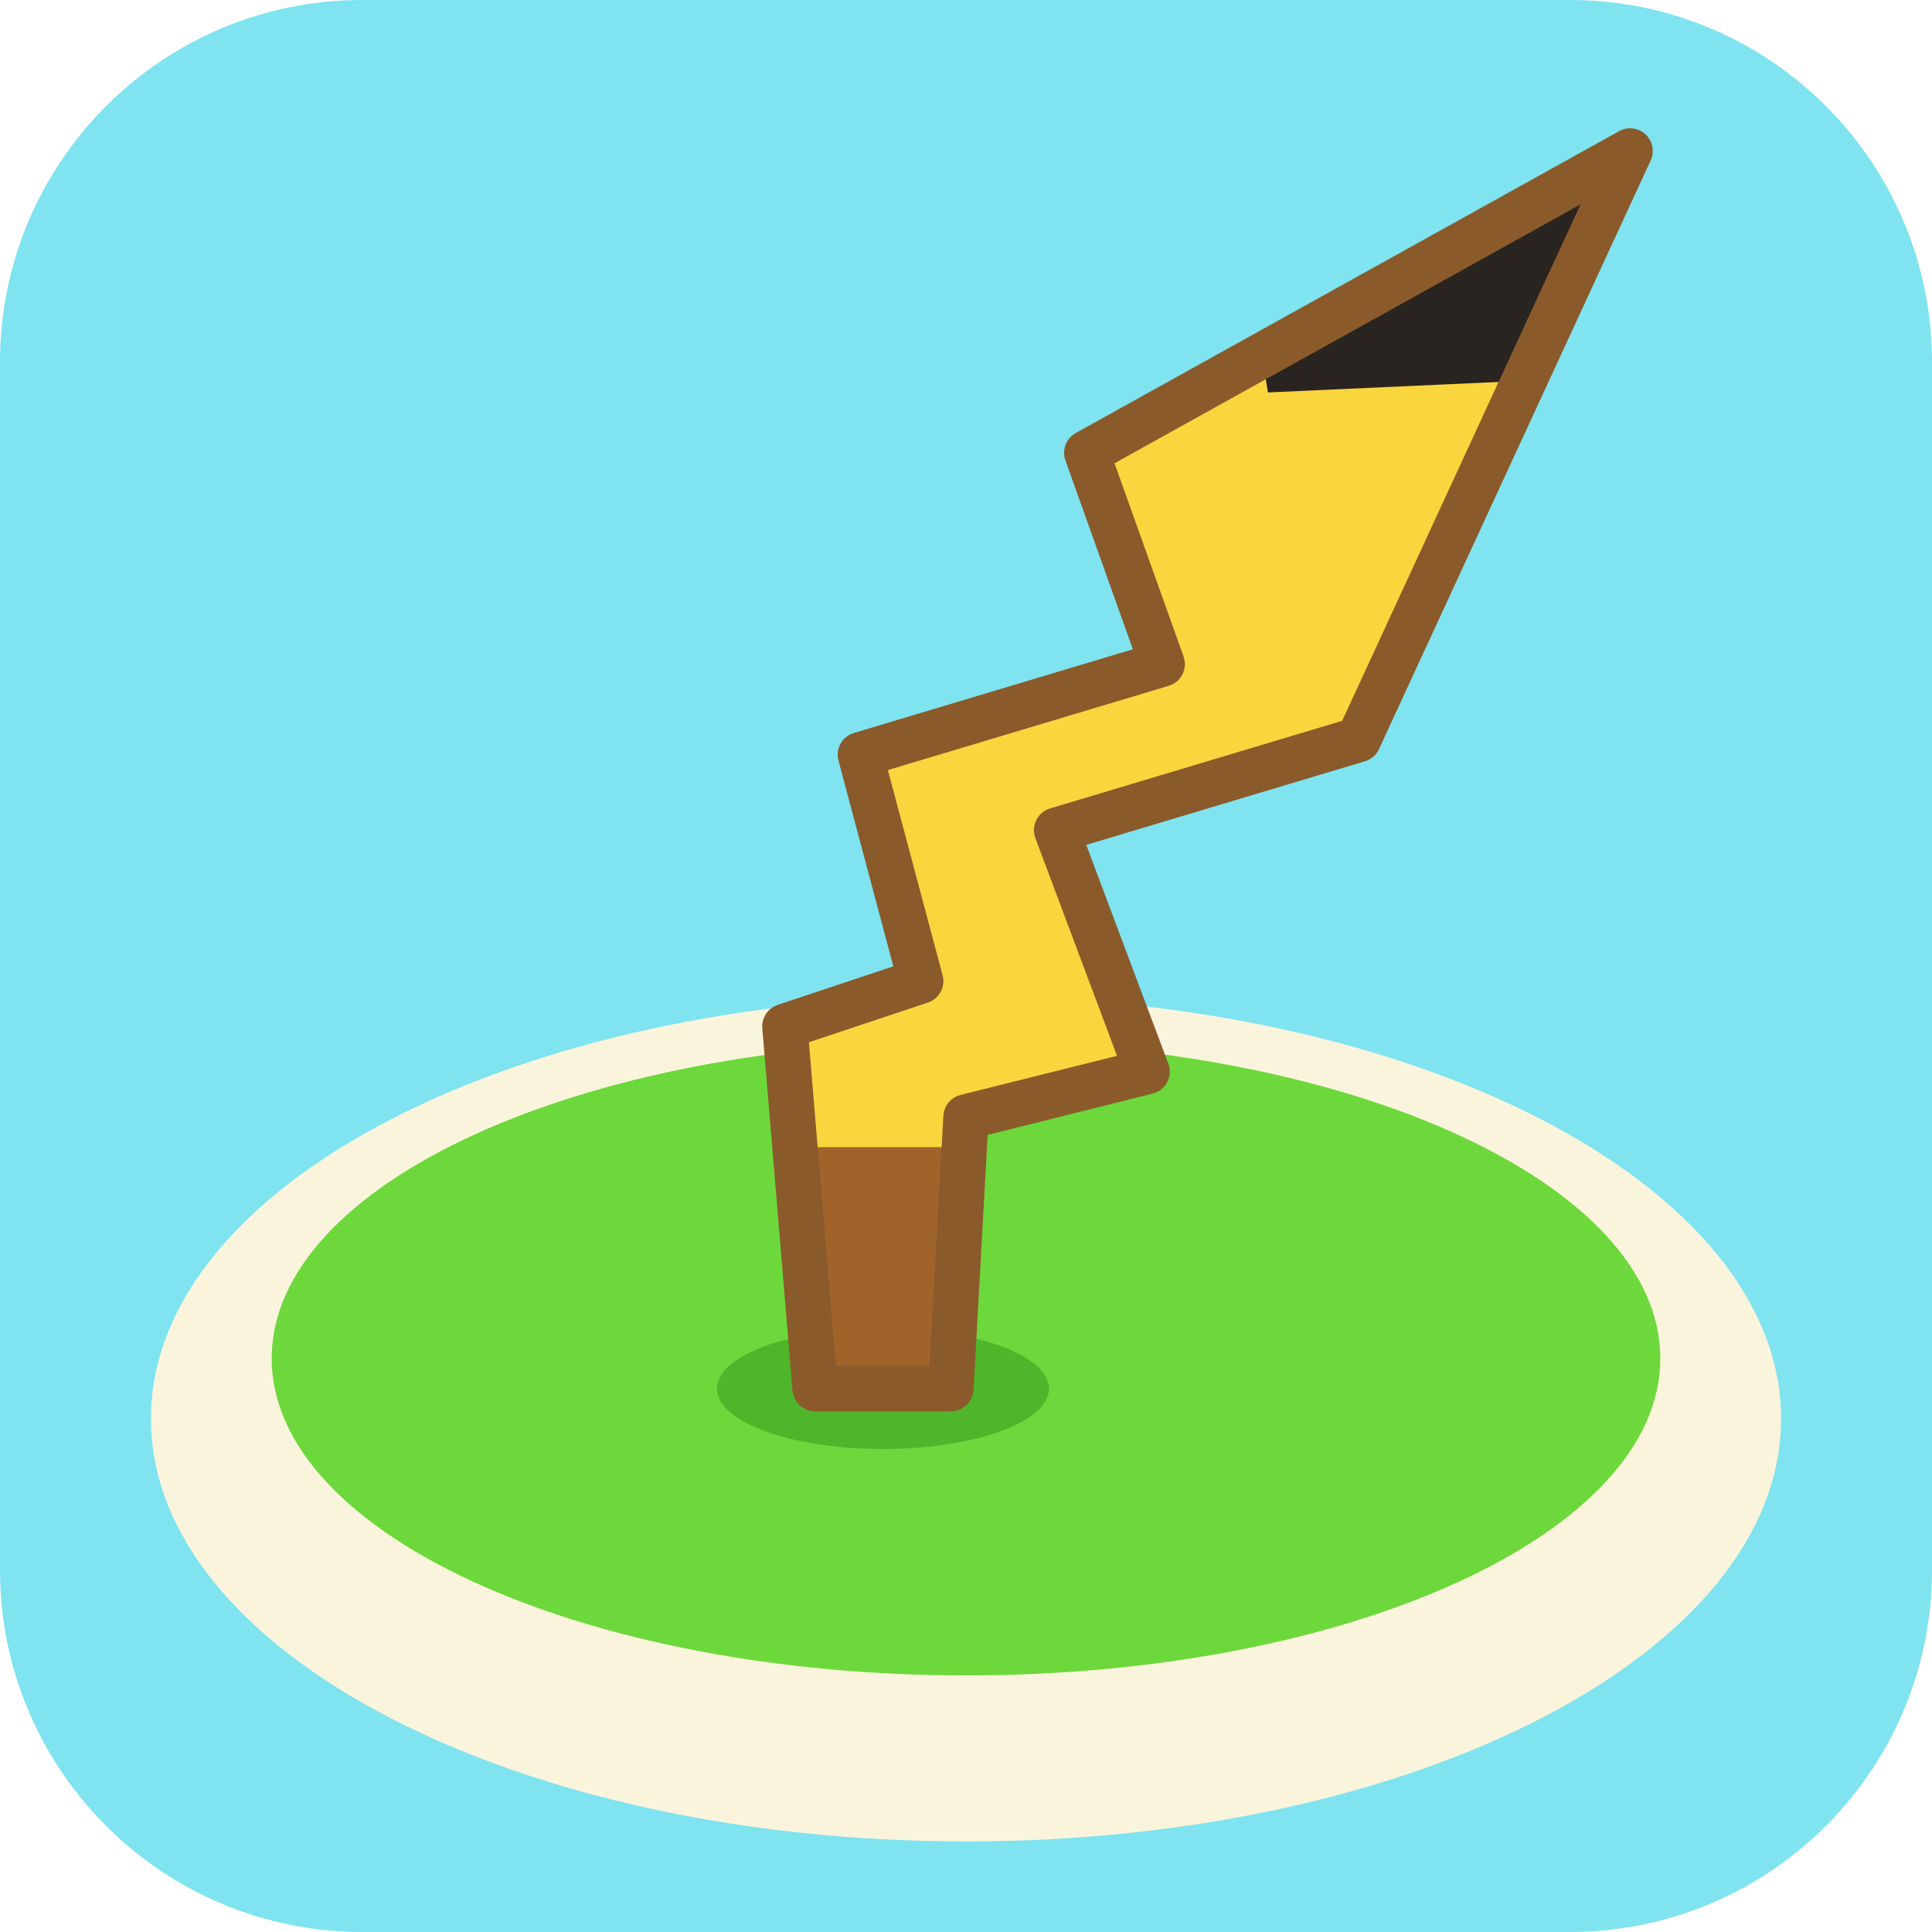
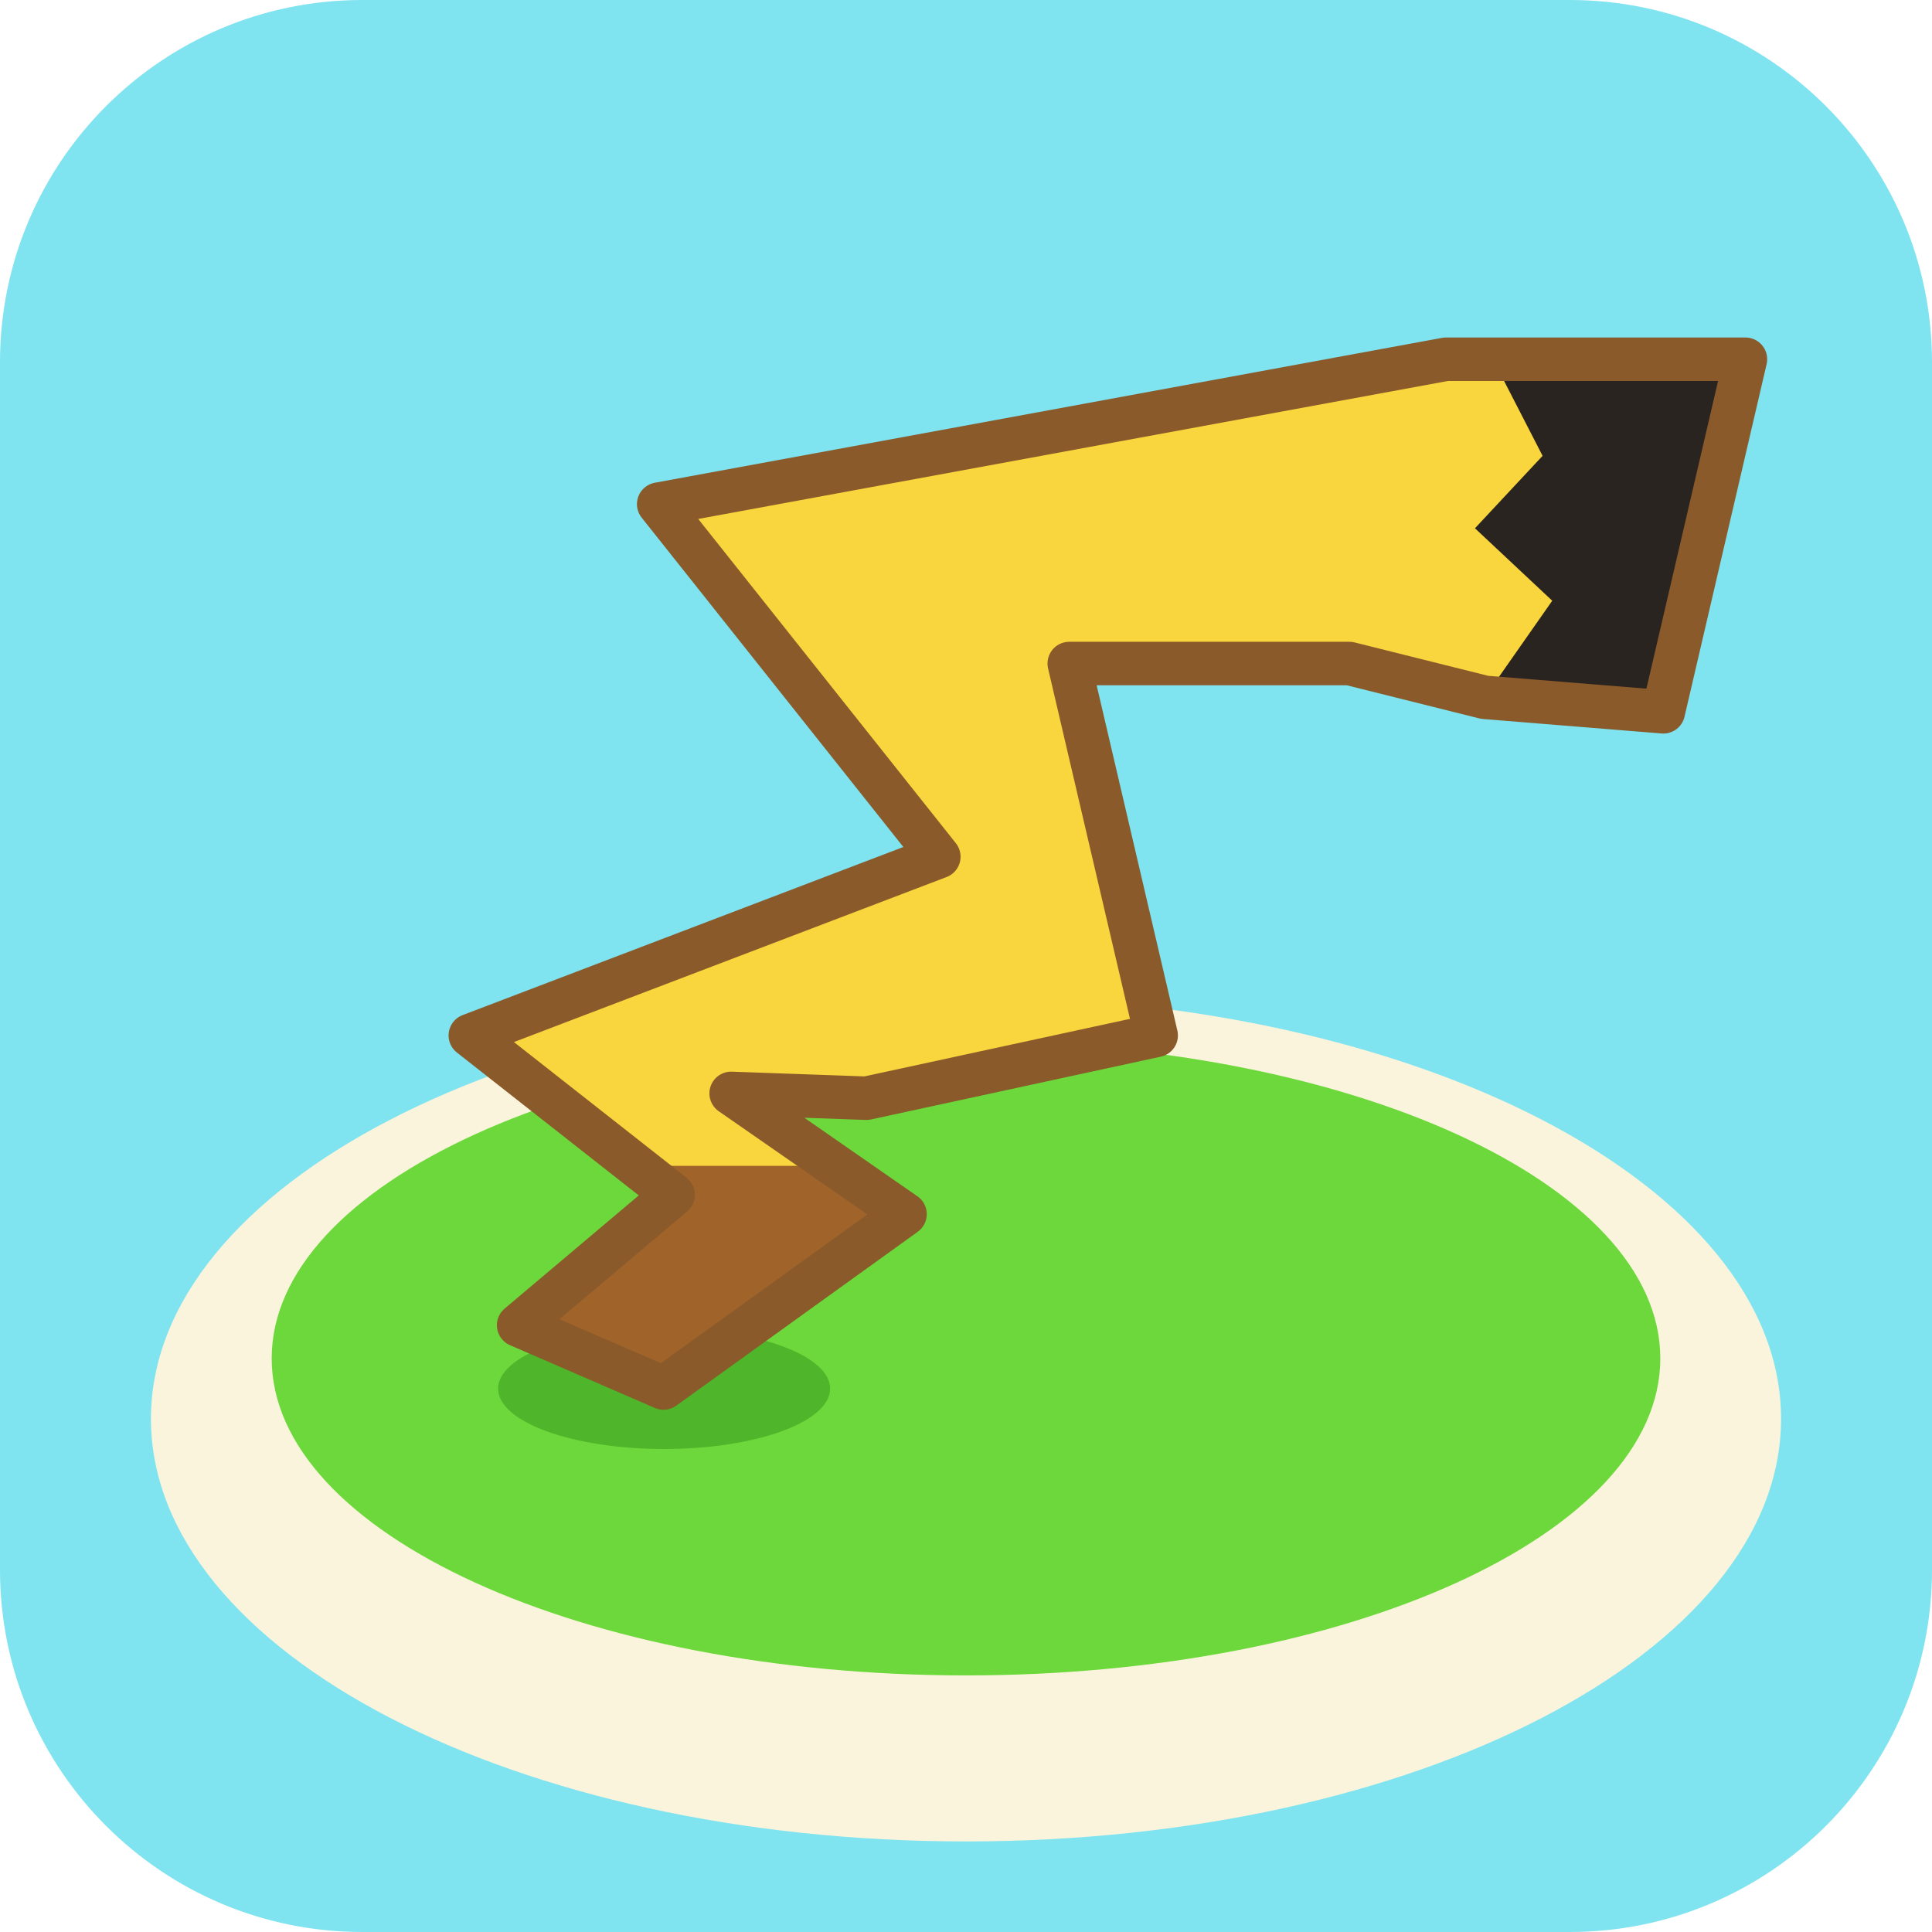
<svg xmlns="http://www.w3.org/2000/svg" width="128" height="128" viewBox="0 0 128 128">
  <defs>
-     <polygon id="t" points="54,92 63,92 64,74 76,71 70,55 90,49 108,10 72,30 77,44 57,50 61,65 52,68" />
+     <polygon id="t" points="148,258 118,245 150,218 108,185 205,148 147,75 310,45 372,45 355,118 318,115 290,108 232,108 250,185 190,198 162,197 198,222" />
    <clipPath id="b">
-       <rect x="0" y="76" width="128" height="52" />
+       <rect x="0" y="212" width="460" height="100" />
    </clipPath>
    <clipPath id="k">
-       <polygon points="80,0 128,0 128,24 84,26" />
+       <polygon points="312,30 400,30 400,140 318,140 318,115 332,95 316,80 330,65" />
    </clipPath>
  </defs>
  <rect width="128" height="128" rx="24" fill="#7fe3f0" />
  <ellipse cx="64" cy="94" rx="54" ry="28" fill="#fbf4dc" />
  <ellipse cx="64" cy="90" rx="46" ry="21" fill="#6cd83b" />
-   <ellipse cx="58.5" cy="92" rx="11" ry="4" fill="#4fb52a" />
-   <use href="#t" fill="#f9d53e" />
-   <use href="#t" fill="#a0642a" clip-path="url(#b)" />
-   <use href="#t" fill="#2a2420" clip-path="url(#k)" />
-   <use href="#t" fill="none" stroke="#8a5a2b" stroke-width="3" stroke-linejoin="round" />
+   <ellipse cx="44" cy="92" rx="11" ry="4" fill="#4fb52a" />
+   <g transform="translate(-3.4,9.4) scale(0.32)">
+     <use href="#t" fill="#f9d53e" />
+     <use href="#t" fill="#a0642a" clip-path="url(#b)" />
+     <use href="#t" fill="#2a2420" clip-path="url(#k)" />
+     <use href="#t" fill="none" stroke="#8a5a2b" stroke-width="9" stroke-linejoin="round" />
+   </g>
</svg>
